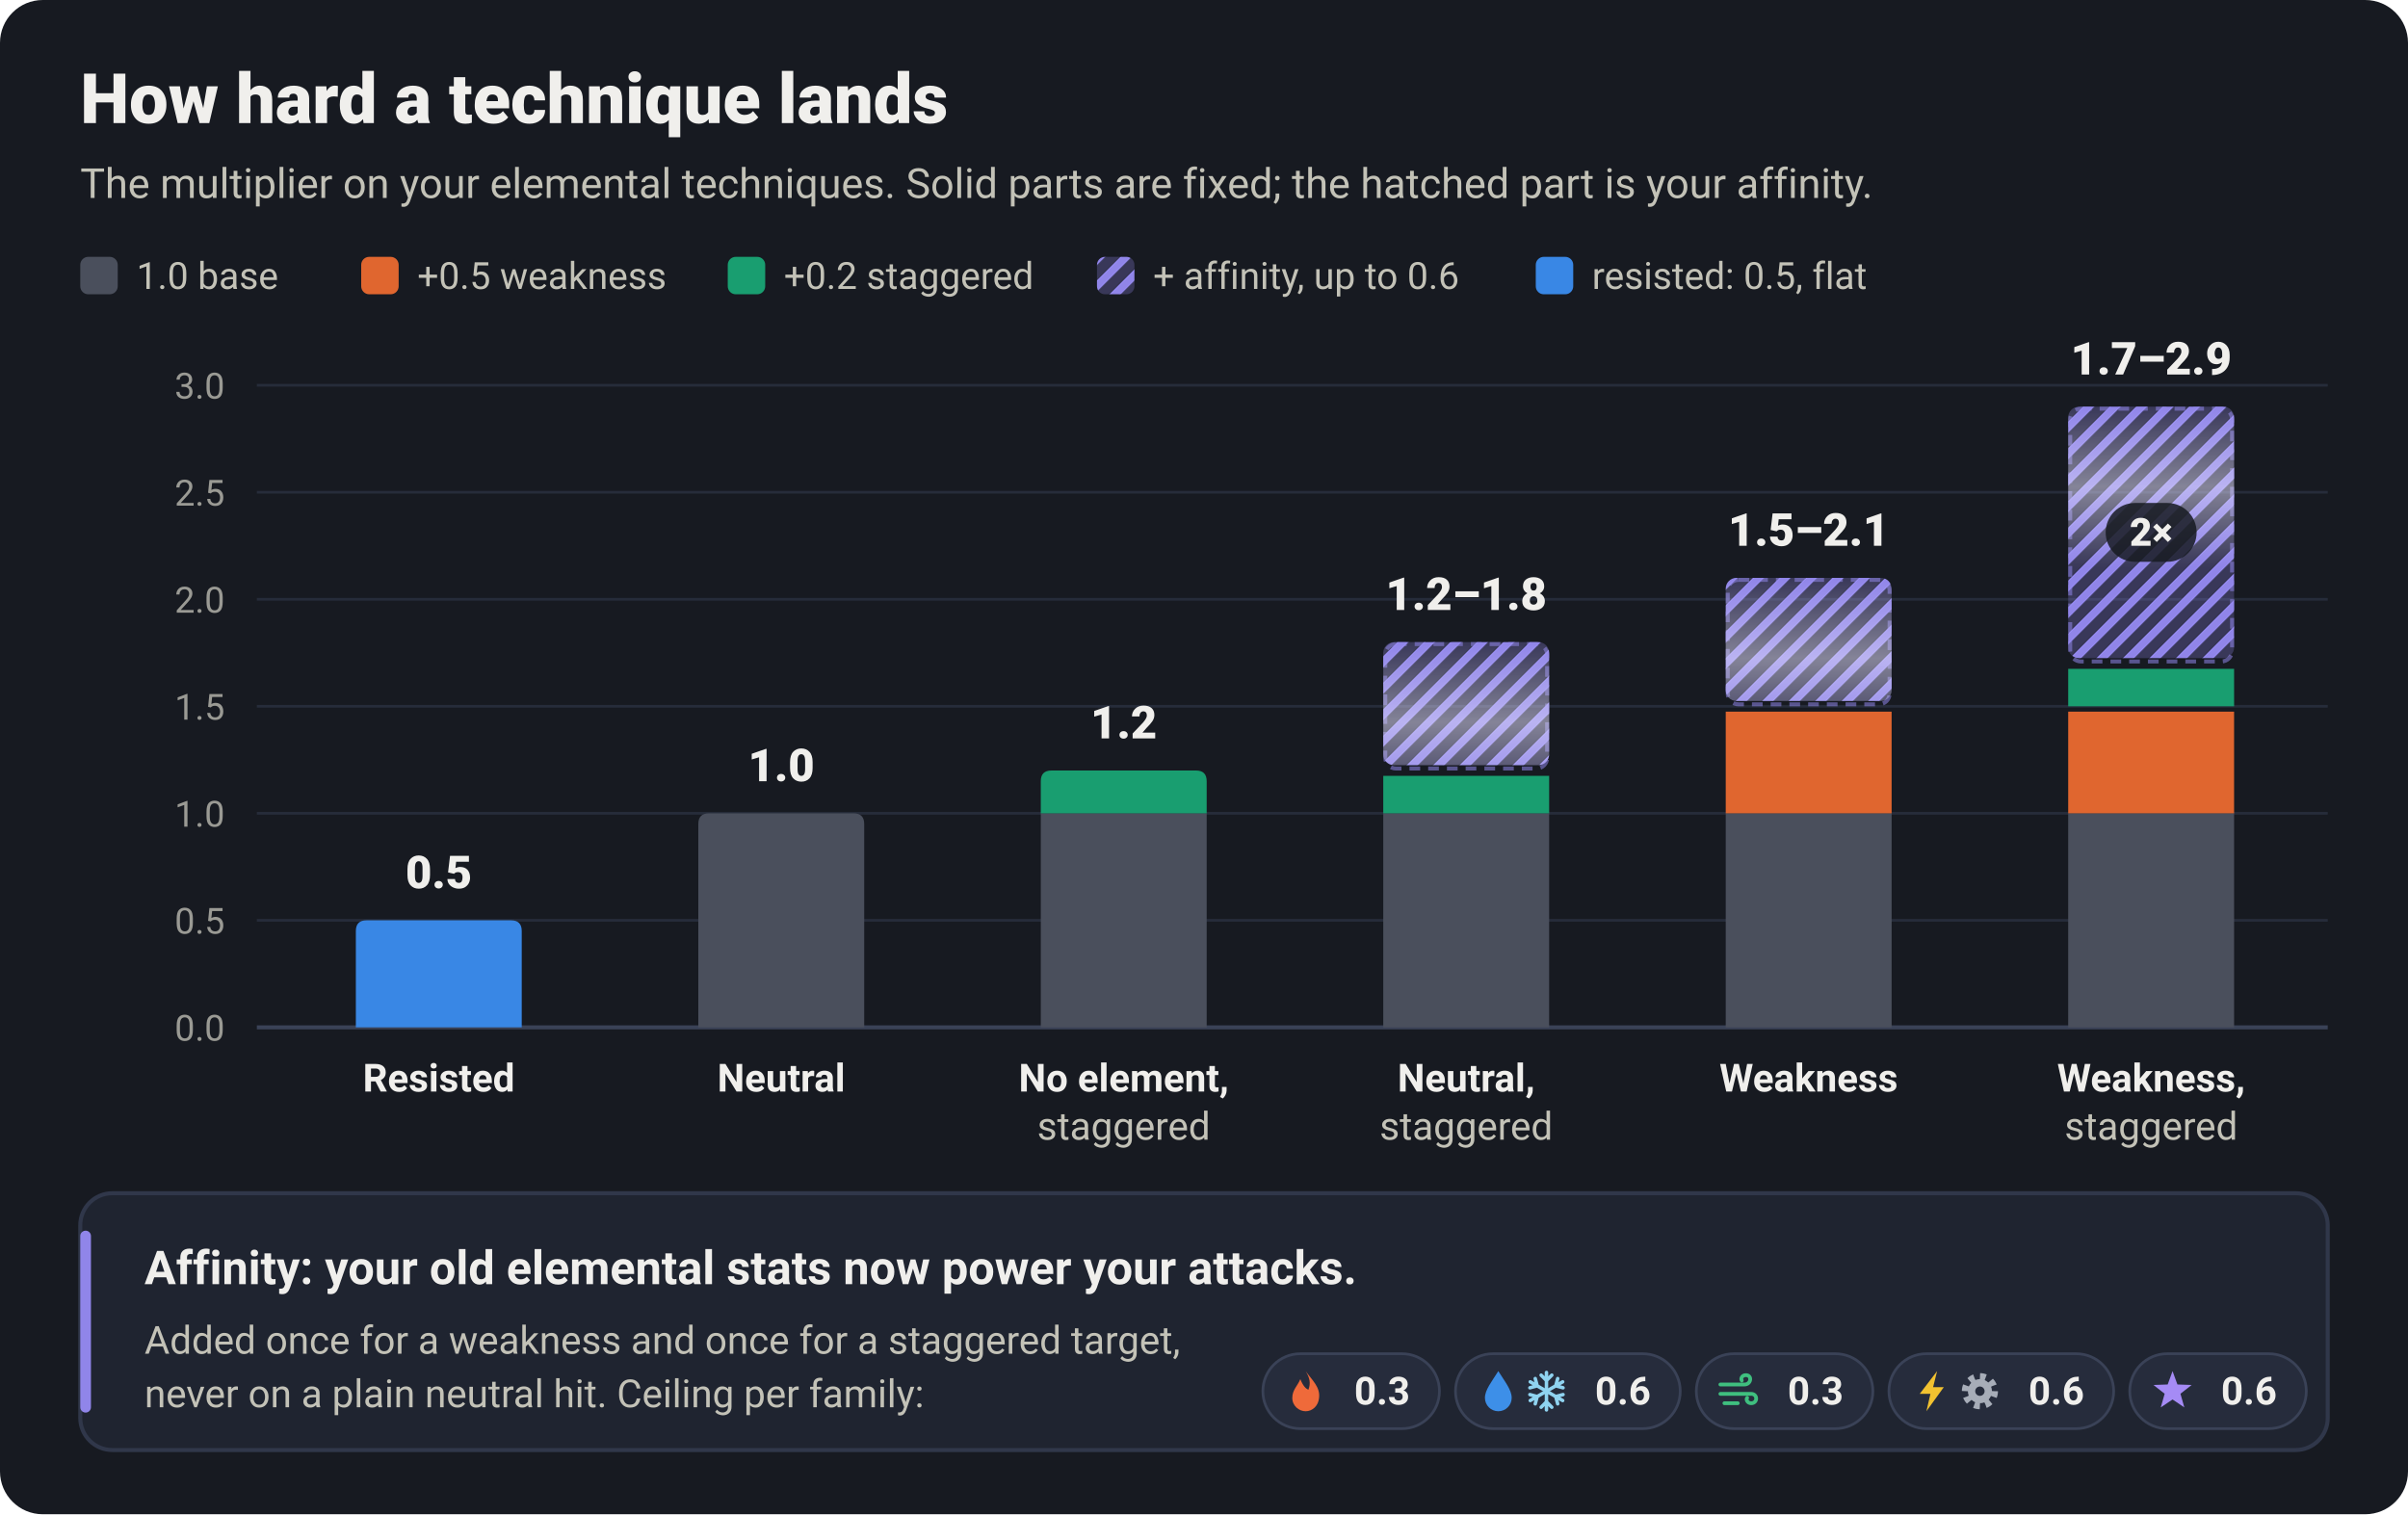
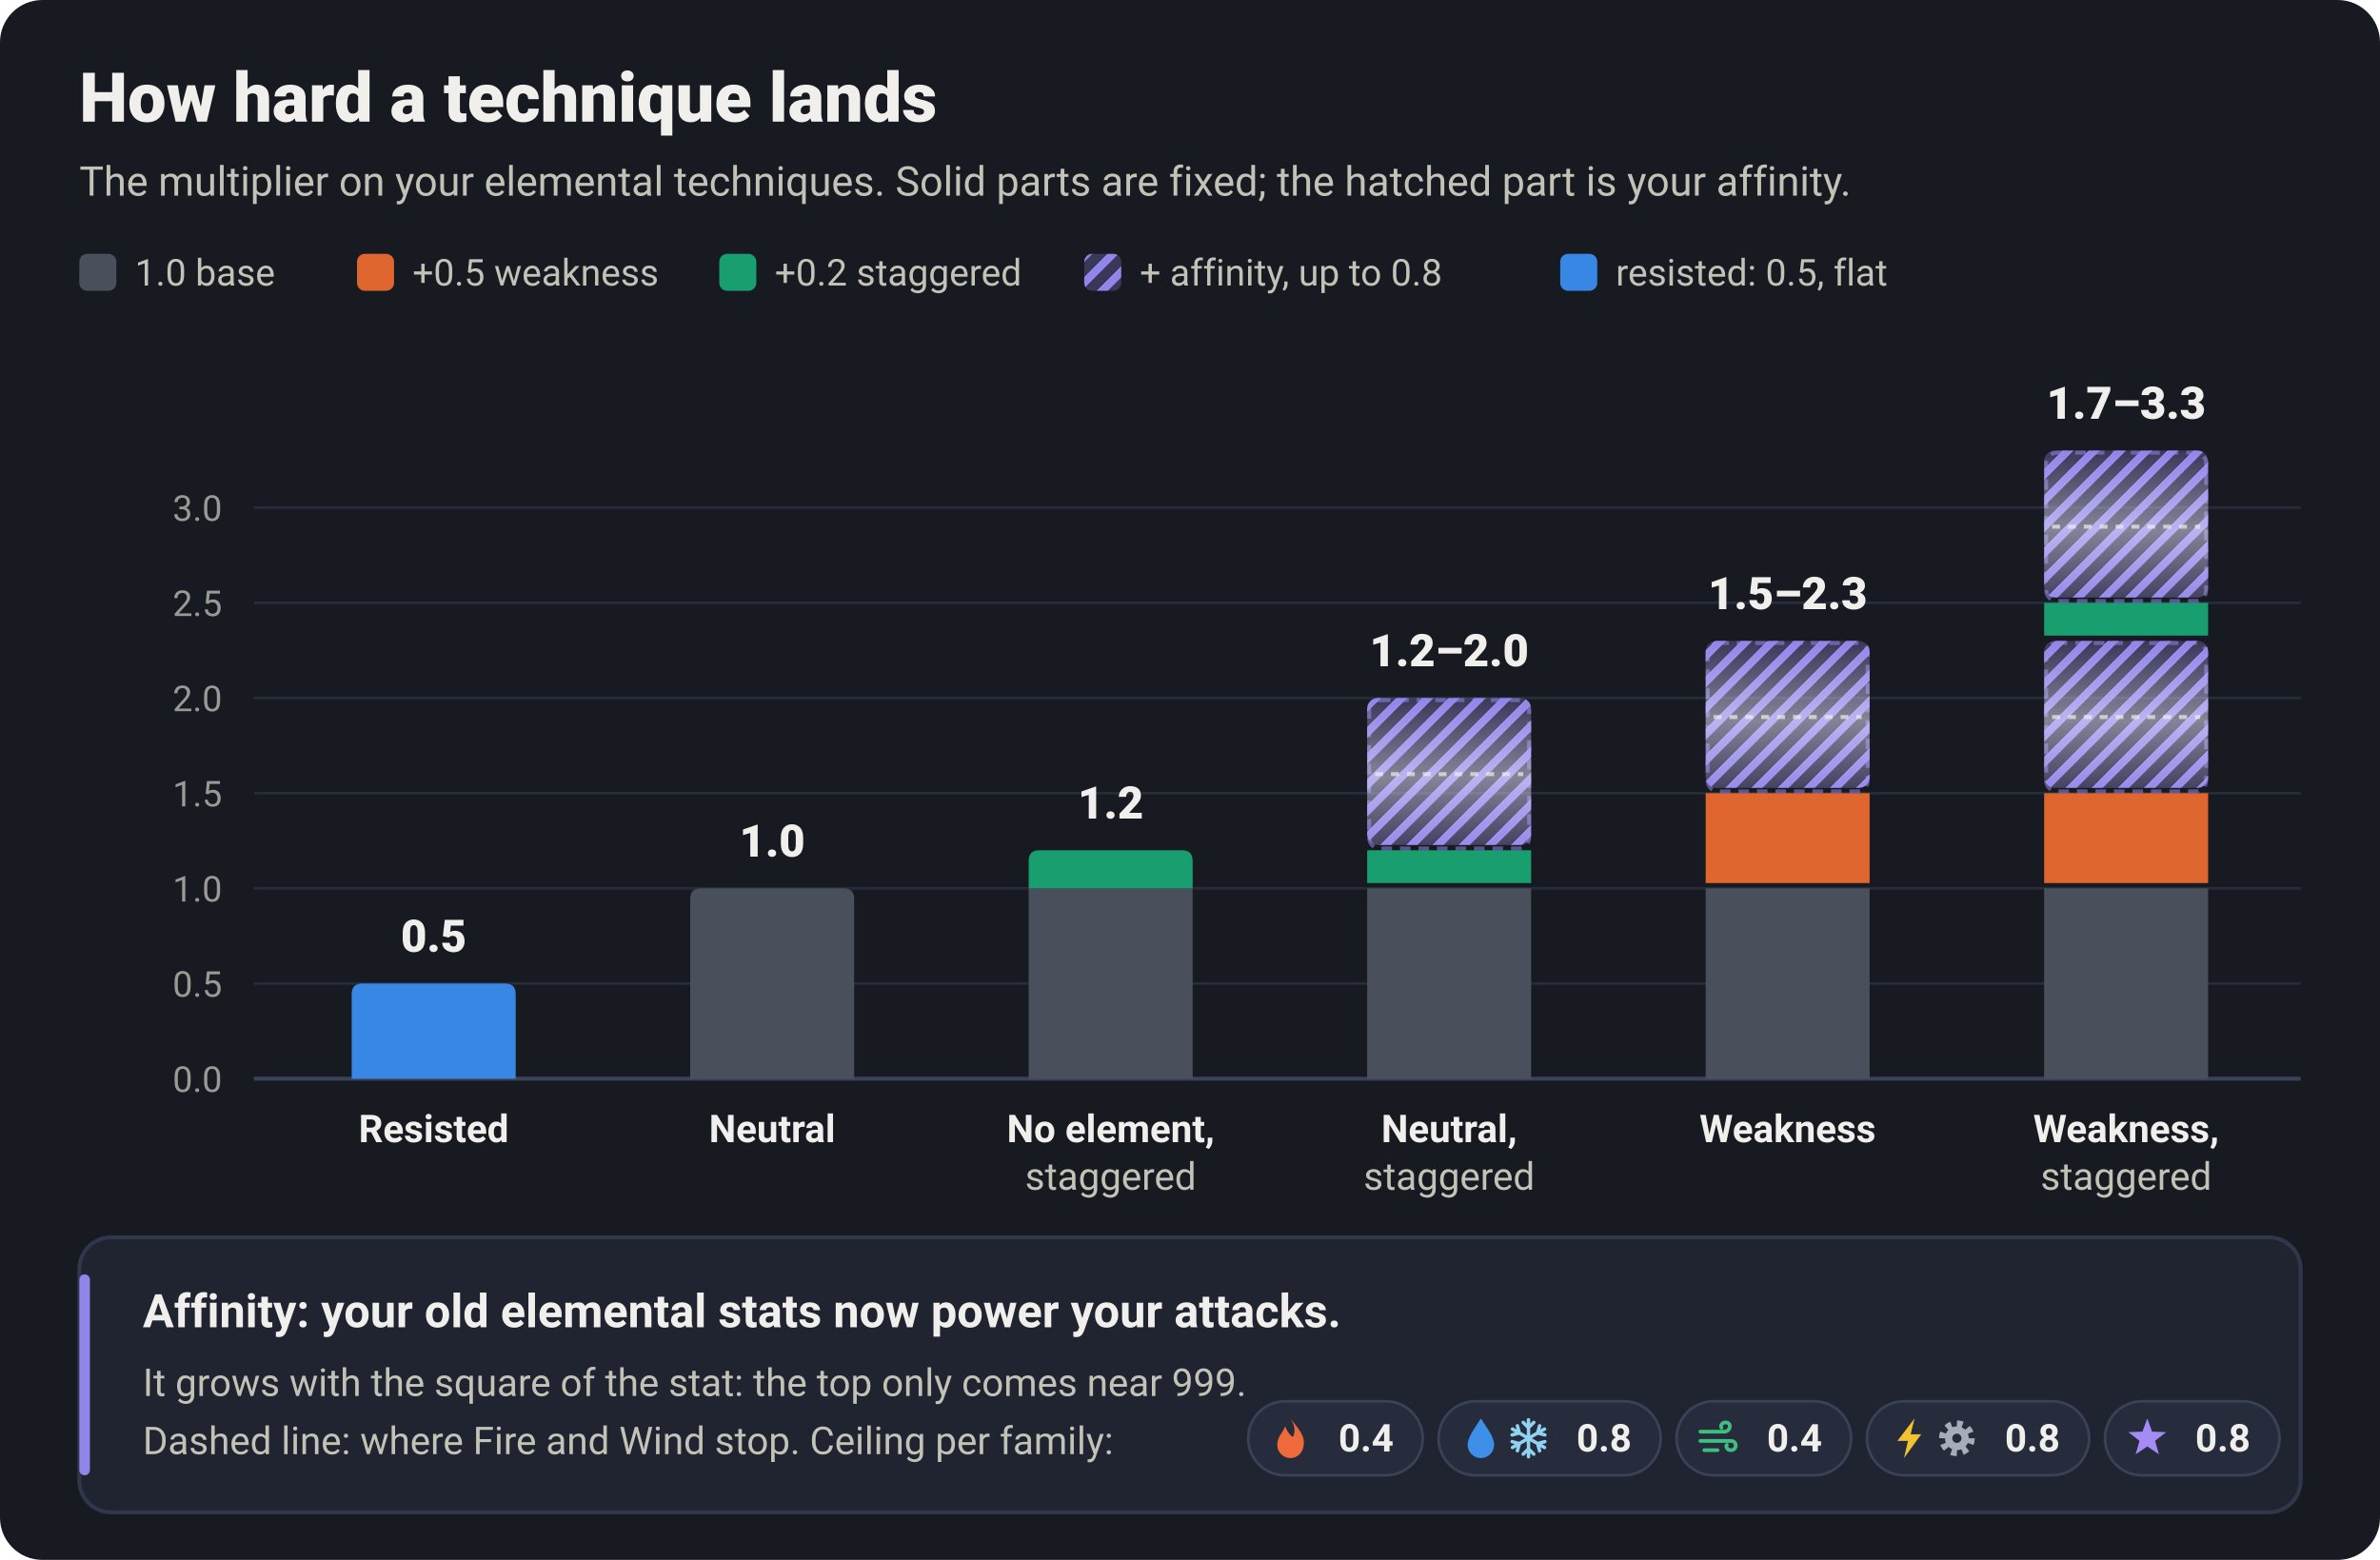
- <svg xmlns="http://www.w3.org/2000/svg" width="900" height="566" viewBox="0 0 900 566" role="img" aria-labelledby="title desc">
+ <svg xmlns="http://www.w3.org/2000/svg" width="900" height="590" viewBox="0 0 900 590" role="img" aria-labelledby="title desc">
  <defs>
    <style>text{font-family:-apple-system,BlinkMacSystemFont,"Segoe UI",Roboto,"Helvetica Neue",Arial,"Noto Sans","Liberation Sans",sans-serif}
.cx{transform-box:fill-box;transform-origin:center}
.gr{animation-duration:2.4s;animation-iteration-count:1;animation-fill-mode:both;animation-timing-function:cubic-bezier(.2,.7,.2,1);transform-box:fill-box;transform-origin:50% 100%}
.br{animation:breath 9s cubic-bezier(.45,0,.25,1) infinite;transform-box:fill-box;transform-origin:50% 100%}
@keyframes breath{0%,18%{transform:scaleY(1)}46%,58%{transform:scaleY(.04)}86%,100%{transform:scaleY(1)}}
.sh{animation:shine 9s linear infinite}
@keyframes shine{0%{transform:translateY(60px)}100%{transform:translateY(-180px)}}
@keyframes g0{0%,0%{transform:scaleY(0)}45%,100%{transform:scaleY(1)}}
@keyframes l0{0%,30%{opacity:0}52%,100%{opacity:1}}
.g0{animation-name:g0}.l0{animation-name:l0}
@keyframes g1{0%,7%{transform:scaleY(0)}52%,100%{transform:scaleY(1)}}
@keyframes l1{0%,37%{opacity:0}59%,100%{opacity:1}}
.g1{animation-name:g1}.l1{animation-name:l1}
@keyframes g2{0%,14%{transform:scaleY(0)}59%,100%{transform:scaleY(1)}}
@keyframes l2{0%,44%{opacity:0}66%,100%{opacity:1}}
.g2{animation-name:g2}.l2{animation-name:l2}
@keyframes g3{0%,21%{transform:scaleY(0)}66%,100%{transform:scaleY(1)}}
@keyframes l3{0%,51%{opacity:0}73%,100%{opacity:1}}
.g3{animation-name:g3}.l3{animation-name:l3}
@keyframes g4{0%,28%{transform:scaleY(0)}73%,100%{transform:scaleY(1)}}
@keyframes l4{0%,58%{opacity:0}80%,100%{opacity:1}}
.g4{animation-name:g4}.l4{animation-name:l4}
@keyframes g5{0%,35%{transform:scaleY(0)}80%,100%{transform:scaleY(1)}}
@keyframes l5{0%,65%{opacity:0}87%,100%{opacity:1}}
.g5{animation-name:g5}.l5{animation-name:l5}
@media (prefers-reduced-motion: reduce){*{animation:none!important}}</style>
    <symbol id="i-fire" viewBox="-16 -16 32 32">
      <path fill="currentColor" d="M0,-15 C5,-8 11,-3 10,5 C9.5,11 5,15 0,15 C-5,15 -10,11 -10,5 C-10,-1 -6,-4 -4,-9 C-2,-4 0,-2 2,-1 C4,-6 3,-10 0,-15 Z" />
    </symbol>
    <symbol id="i-water" viewBox="-16 -16 32 32">
      <path fill="currentColor" d="M0,-15 C5,-7 10,-1 10,5 A10,10 0 0 1 -10,5 C-10,-1 -5,-7 0,-15 Z" />
    </symbol>
    <symbol id="i-ice" viewBox="-16 -16 32 32">
      <g stroke="currentColor" stroke-width="2.6" stroke-linecap="round" fill="none">
        <path transform="rotate(0)" d="M0,0 V-14 M-4,-12 L0,-8 L4,-12" />
        <path transform="rotate(60)" d="M0,0 V-14 M-4,-12 L0,-8 L4,-12" />
        <path transform="rotate(120)" d="M0,0 V-14 M-4,-12 L0,-8 L4,-12" />
        <path transform="rotate(180)" d="M0,0 V-14 M-4,-12 L0,-8 L4,-12" />
        <path transform="rotate(240)" d="M0,0 V-14 M-4,-12 L0,-8 L4,-12" />
        <path transform="rotate(300)" d="M0,0 V-14 M-4,-12 L0,-8 L4,-12" />
      </g>
    </symbol>
    <symbol id="i-wind" viewBox="-16 -16 32 32">
      <g stroke="currentColor" stroke-width="2.8" stroke-linecap="round" fill="none">
        <path d="M-14,-5 H4 C9,-5 10,-12 5,-12 C2,-12 1,-9 2,-8" />
        <path d="M-14,2 H9 C14,2 14,9 9,9 C6,9 5,6 6,5" />
        <path d="M-11,9 H-1" />
      </g>
    </symbol>
    <symbol id="i-thunder" viewBox="-16 -16 32 32">
      <path fill="currentColor" d="M4,-15 L-9,2 H-1 L-4,15 L9,-3 H1 Z" />
    </symbol>
    <symbol id="i-machine" viewBox="-16 -16 32 32">
      <circle r="11" fill="none" stroke="currentColor" stroke-width="5" stroke-dasharray="4.32 4.32" />
      <path fill="currentColor" fill-rule="evenodd" d="M9,0 A9,9 0 1 0 -9,0 A9,9 0 1 0 9,0 Z M3.5,0 A3.5,3.5 0 1 1 -3.5,0 A3.5,3.5 0 1 1 3.5,0 Z" />
    </symbol>
    <symbol id="i-dark" viewBox="-16 -16 32 32">
      <path fill="currentColor" d="M0.00,-15.00 L3.64,-5.02 L14.27,-4.64 L5.90,1.92 L8.82,12.14 L0.00,6.20 L-8.82,12.14 L-5.90,1.92 L-14.27,-4.64 L-3.64,-5.02 Z" />
    </symbol>
    <pattern id="hatch" width="7" height="7" patternUnits="userSpaceOnUse" patternTransform="rotate(45)">
      <rect width="7" height="7" fill="#9085e9" fill-opacity="0.28" />
      <rect width="3" height="7" fill="#9085e9" />
    </pattern>
    <linearGradient id="shineg" x1="0" y1="0" x2="0" y2="1">
      <stop offset="0" stop-color="#fff" stop-opacity="0" />
      <stop offset=".5" stop-color="#fff" stop-opacity=".38" />
      <stop offset="1" stop-color="#fff" stop-opacity="0" />
    </linearGradient>
  </defs>
-   <rect width="900" height="566" rx="16" fill="#171a21" />
+   <rect width="900" height="590" rx="16" fill="#171a21" />
  <text x="30" y="46" font-size="26" fill="#f0efec" font-weight="800">How hard a technique lands</text>
  <text x="30" y="74" font-size="15.5" fill="#c3c2b7">The multiplier on your elemental techniques. Solid parts are fixed; the hatched part is your affinity.</text>
  <rect x="30" y="96" width="14" height="14" rx="3" fill="#4a4f5c" />
  <text x="51" y="108" font-size="14" fill="#c3c2b7">1.0 base</text>
  <rect x="135" y="96" width="14" height="14" rx="3" fill="#e0662f" />
  <text x="156" y="108" font-size="14" fill="#c3c2b7">+0.5 weakness</text>
  <rect x="272" y="96" width="14" height="14" rx="3" fill="#199e70" />
  <text x="293" y="108" font-size="14" fill="#c3c2b7">+0.2 staggered</text>
  <rect x="410" y="96" width="14" height="14" rx="3" fill="url(#hatch)" />
-   <text x="431" y="108" font-size="14" fill="#c3c2b7">+ affinity, up to 0.6</text>
-   <rect x="574" y="96" width="14" height="14" rx="3" fill="#3987e5" />
-   <text x="595" y="108" font-size="14" fill="#c3c2b7">resisted: 0.5, flat</text>
-   <line x1="96" y1="384.0" x2="870" y2="384.0" stroke="#3a4257" stroke-width="1.5" />
-   <text x="84" y="389" font-size="13.5" fill="#9a9a94" text-anchor="end">0.0</text>
-   <line x1="96" y1="344.0" x2="870" y2="344.0" stroke="#262c3a" stroke-width="1" />
-   <text x="84" y="349" font-size="13.5" fill="#9a9a94" text-anchor="end">0.5</text>
-   <line x1="96" y1="304.0" x2="870" y2="304.0" stroke="#262c3a" stroke-width="1" />
-   <text x="84" y="309" font-size="13.5" fill="#9a9a94" text-anchor="end">1.0</text>
+   <text x="431" y="108" font-size="14" fill="#c3c2b7">+ affinity, up to 0.8</text>
+   <rect x="590" y="96" width="14" height="14" rx="3" fill="#3987e5" />
+   <text x="611" y="108" font-size="14" fill="#c3c2b7">resisted: 0.5, flat</text>
+   <line x1="96" y1="408.0" x2="870" y2="408.0" stroke="#3a4257" stroke-width="1.5" />
+   <text x="84" y="413.0" font-size="13.5" fill="#9a9a94" text-anchor="end">0.0</text>
+   <line x1="96" y1="372.0" x2="870" y2="372.0" stroke="#262c3a" stroke-width="1" />
+   <text x="84" y="377.0" font-size="13.5" fill="#9a9a94" text-anchor="end">0.5</text>
+   <line x1="96" y1="336.0" x2="870" y2="336.0" stroke="#262c3a" stroke-width="1" />
+   <text x="84" y="341.0" font-size="13.5" fill="#9a9a94" text-anchor="end">1.0</text>
+   <line x1="96" y1="300.0" x2="870" y2="300.0" stroke="#262c3a" stroke-width="1" />
+   <text x="84" y="305.0" font-size="13.5" fill="#9a9a94" text-anchor="end">1.5</text>
  <line x1="96" y1="264.0" x2="870" y2="264.0" stroke="#262c3a" stroke-width="1" />
-   <text x="84" y="269" font-size="13.5" fill="#9a9a94" text-anchor="end">1.5</text>
-   <line x1="96" y1="224.0" x2="870" y2="224.0" stroke="#262c3a" stroke-width="1" />
-   <text x="84" y="229" font-size="13.5" fill="#9a9a94" text-anchor="end">2.0</text>
-   <line x1="96" y1="184.0" x2="870" y2="184.0" stroke="#262c3a" stroke-width="1" />
-   <text x="84" y="189" font-size="13.5" fill="#9a9a94" text-anchor="end">2.5</text>
-   <line x1="96" y1="144.0" x2="870" y2="144.0" stroke="#262c3a" stroke-width="1" />
-   <text x="84" y="149" font-size="13.5" fill="#9a9a94" text-anchor="end">3.0</text>
+   <text x="84" y="269.0" font-size="13.5" fill="#9a9a94" text-anchor="end">2.0</text>
+   <line x1="96" y1="228.0" x2="870" y2="228.0" stroke="#262c3a" stroke-width="1" />
+   <text x="84" y="233.0" font-size="13.5" fill="#9a9a94" text-anchor="end">2.5</text>
+   <line x1="96" y1="192.0" x2="870" y2="192.0" stroke="#262c3a" stroke-width="1" />
+   <text x="84" y="197.0" font-size="13.5" fill="#9a9a94" text-anchor="end">3.0</text>
  <g class="gr g0">
-     <path d="M133.0,384.0 V348.0 Q133.0,344.0 137.0,344.0 H191.0 Q195.0,344.0 195.0,348.0 V384.0 Z" fill="#3987e5" />
+     <path d="M133,408.0 V376.0 Q133,372.0 137,372.0 H191 Q195,372.0 195,376.0 V408.0 Z" fill="#3987e5" />
  </g>
  <g class="gr l0">
-     <text x="164" y="332" font-size="17" fill="#f0efec" font-weight="800" text-anchor="middle">0.5</text>
-   </g>
-   <text x="164" y="408" font-size="14.5" fill="#f0efec" font-weight="600" text-anchor="middle">Resisted</text>
+     <text x="164" y="360.0" font-size="17" fill="#f0efec" font-weight="800" text-anchor="middle">0.5</text>
+   </g>
+   <text x="164" y="432" font-size="14.5" fill="#f0efec" font-weight="600" text-anchor="middle">Resisted</text>
  <g class="gr g1">
-     <path d="M261.0,384.0 V308.0 Q261.0,304.0 265.0,304.0 H319.0 Q323.0,304.0 323.0,308.0 V384.0 Z" fill="#4a4f5c" />
+     <path d="M261,408.0 V340.0 Q261,336.0 265,336.0 H319 Q323,336.0 323,340.0 V408.0 Z" fill="#4a4f5c" />
  </g>
  <g class="gr l1">
-     <text x="292" y="292" font-size="17" fill="#f0efec" font-weight="800" text-anchor="middle">1.0</text>
-   </g>
-   <text x="292" y="408" font-size="14.5" fill="#f0efec" font-weight="600" text-anchor="middle">Neutral</text>
+     <text x="292" y="324.0" font-size="17" fill="#f0efec" font-weight="800" text-anchor="middle">1.0</text>
+   </g>
+   <text x="292" y="432" font-size="14.5" fill="#f0efec" font-weight="600" text-anchor="middle">Neutral</text>
  <g class="gr g2">
-     <rect x="389.0" y="304.0" width="62" height="80.0" fill="#4a4f5c" />
-     <path d="M389.0,304.0 V292.0 Q389.0,288.0 393.0,288.0 H447.0 Q451.0,288.0 451.0,292.0 V304.0 Z" fill="#199e70" />
+     <rect x="389" y="336.0" width="62" height="72.0" fill="#4a4f5c" />
+     <path d="M389,336.0 V325.6 Q389,321.6 393,321.6 H447 Q451,321.6 451,325.6 V336.0 Z" fill="#199e70" />
  </g>
  <g class="gr l2">
-     <text x="420" y="276" font-size="17" fill="#f0efec" font-weight="800" text-anchor="middle">1.2</text>
-   </g>
-   <text x="420" y="408" font-size="14.5" fill="#f0efec" font-weight="600" text-anchor="middle">No element,</text>
-   <text x="420" y="426" font-size="14.5" fill="#c3c2b7" text-anchor="middle">staggered</text>
+     <text x="420" y="309.6" font-size="17" fill="#f0efec" font-weight="800" text-anchor="middle">1.2</text>
+   </g>
+   <text x="420" y="432" font-size="14.5" fill="#f0efec" font-weight="600" text-anchor="middle">No element,</text>
+   <text x="420" y="450" font-size="14.5" fill="#c3c2b7" font-weight="400" text-anchor="middle">staggered</text>
  <g class="gr g3">
-     <rect x="517.0" y="304.0" width="62" height="80.0" fill="#4a4f5c" />
-     <rect x="517.0" y="290.0" width="62" height="14.0" fill="#199e70" />
-     <rect x="517.75" y="240.75" width="60.5" height="46.5" rx="4" fill="none" stroke="#9085e9" stroke-opacity=".55" stroke-width="1.5" stroke-dasharray="4 3" />
-     <clipPath id="ac3">
-       <rect x="517.0" y="240.0" width="62" height="46.0" rx="4" />
-     </clipPath>
-     <g class="br">
-       <g clip-path="url(#ac3)">
-         <rect x="517.0" y="240.0" width="62" height="46.0" fill="url(#hatch)" />
-         <rect class="sh" x="517.0" y="240.0" width="62" height="60" fill="url(#shineg)" />
-       </g>
-     </g>
+     <rect x="517" y="336.0" width="62" height="72.0" fill="#4a4f5c" />
+     <rect x="517" y="321.6" width="62" height="12.4" fill="#199e70" />
+     <rect x="517.75" y="264.8" width="60.5" height="56.1" rx="4" fill="none" stroke="#9085e9" stroke-opacity=".55" stroke-width="1.5" stroke-dasharray="4 3" />
+     <clipPath id="ac312">
+       <rect x="517" y="264.0" width="62" height="55.6" rx="4" />
+     </clipPath>
+     <g class="br">
+       <g clip-path="url(#ac312)">
+         <rect x="517" y="264.0" width="62" height="55.6" fill="url(#hatch)" />
+         <rect class="sh" x="517" y="264.0" width="62" height="60" fill="url(#shineg)" />
+       </g>
+     </g>
+     <line x1="520" y1="292.8" x2="576" y2="292.8" stroke="#f0efec" stroke-opacity=".7" stroke-width="1.5" stroke-dasharray="3 3" />
  </g>
  <g class="gr l3">
-     <text x="548" y="228" font-size="17" fill="#f0efec" font-weight="800" text-anchor="middle">1.2–1.8</text>
-   </g>
-   <text x="548" y="408" font-size="14.5" fill="#f0efec" font-weight="600" text-anchor="middle">Neutral,</text>
-   <text x="548" y="426" font-size="14.5" fill="#c3c2b7" text-anchor="middle">staggered</text>
+     <text x="548" y="252.0" font-size="17" fill="#f0efec" font-weight="800" text-anchor="middle">1.2–2.0</text>
+   </g>
+   <text x="548" y="432" font-size="14.5" fill="#f0efec" font-weight="600" text-anchor="middle">Neutral,</text>
+   <text x="548" y="450" font-size="14.5" fill="#c3c2b7" font-weight="400" text-anchor="middle">staggered</text>
  <g class="gr g4">
-     <rect x="645.0" y="304.0" width="62" height="80.0" fill="#4a4f5c" />
-     <rect x="645.0" y="266.0" width="62" height="38.0" fill="#e0662f" />
-     <rect x="645.75" y="216.75" width="60.5" height="46.5" rx="4" fill="none" stroke="#9085e9" stroke-opacity=".55" stroke-width="1.5" stroke-dasharray="4 3" />
-     <clipPath id="ac4">
-       <rect x="645.0" y="216.0" width="62" height="46.0" rx="4" />
-     </clipPath>
-     <g class="br">
-       <g clip-path="url(#ac4)">
-         <rect x="645.0" y="216.0" width="62" height="46.0" fill="url(#hatch)" />
-         <rect class="sh" x="645.0" y="216.0" width="62" height="60" fill="url(#shineg)" />
-       </g>
-     </g>
+     <rect x="645" y="336.0" width="62" height="72.0" fill="#4a4f5c" />
+     <rect x="645" y="300.0" width="62" height="34.0" fill="#e0662f" />
+     <rect x="645.75" y="243.2" width="60.5" height="56.1" rx="4" fill="none" stroke="#9085e9" stroke-opacity=".55" stroke-width="1.5" stroke-dasharray="4 3" />
+     <clipPath id="ac415">
+       <rect x="645" y="242.4" width="62" height="55.6" rx="4" />
+     </clipPath>
+     <g class="br">
+       <g clip-path="url(#ac415)">
+         <rect x="645" y="242.4" width="62" height="55.6" fill="url(#hatch)" />
+         <rect class="sh" x="645" y="242.4" width="62" height="60" fill="url(#shineg)" />
+       </g>
+     </g>
+     <line x1="648" y1="271.2" x2="704" y2="271.2" stroke="#f0efec" stroke-opacity=".7" stroke-width="1.5" stroke-dasharray="3 3" />
  </g>
  <g class="gr l4">
-     <text x="676" y="204" font-size="17" fill="#f0efec" font-weight="800" text-anchor="middle">1.5–2.1</text>
-   </g>
-   <text x="676" y="408" font-size="14.5" fill="#f0efec" font-weight="600" text-anchor="middle">Weakness</text>
+     <text x="676" y="230.4" font-size="17" fill="#f0efec" font-weight="800" text-anchor="middle">1.5–2.3</text>
+   </g>
+   <text x="676" y="432" font-size="14.5" fill="#f0efec" font-weight="600" text-anchor="middle">Weakness</text>
  <g class="gr g5">
-     <rect x="773.0" y="304.0" width="62" height="80.0" fill="#4a4f5c" />
-     <rect x="773.0" y="266.0" width="62" height="38.0" fill="#e0662f" />
-     <rect x="773.0" y="250.0" width="62" height="14.0" fill="#199e70" />
-     <rect x="773.75" y="152.75" width="60.5" height="94.5" rx="4" fill="none" stroke="#9085e9" stroke-opacity=".55" stroke-width="1.5" stroke-dasharray="4 3" />
-     <clipPath id="ac5">
-       <rect x="773.0" y="152.0" width="62" height="94.0" rx="4" />
-     </clipPath>
-     <g class="br">
-       <g clip-path="url(#ac5)">
-         <rect x="773.0" y="152.0" width="62" height="94.0" fill="url(#hatch)" />
-         <rect class="sh" x="773.0" y="152.0" width="62" height="60" fill="url(#shineg)" />
-       </g>
-     </g>
-     <rect x="787.0" y="188.0" width="34" height="22" rx="11" fill="#171a21" fill-opacity=".85" />
-     <text x="804" y="204" font-size="14.5" fill="#f0efec" font-weight="800" text-anchor="middle">2×</text>
+     <rect x="773" y="336.0" width="62" height="72.0" fill="#4a4f5c" />
+     <rect x="773" y="300.0" width="62" height="34.0" fill="#e0662f" />
+     <rect x="773.75" y="243.2" width="60.5" height="56.1" rx="4" fill="none" stroke="#9085e9" stroke-opacity=".55" stroke-width="1.5" stroke-dasharray="4 3" />
+     <clipPath id="ac515">
+       <rect x="773" y="242.4" width="62" height="55.6" rx="4" />
+     </clipPath>
+     <g class="br">
+       <g clip-path="url(#ac515)">
+         <rect x="773" y="242.4" width="62" height="55.6" fill="url(#hatch)" />
+         <rect class="sh" x="773" y="242.4" width="62" height="60" fill="url(#shineg)" />
+       </g>
+     </g>
+     <line x1="776" y1="271.2" x2="832" y2="271.2" stroke="#f0efec" stroke-opacity=".7" stroke-width="1.5" stroke-dasharray="3 3" />
+     <rect x="773" y="228.0" width="62" height="12.4" fill="#199e70" />
+     <rect x="773.75" y="171.2" width="60.5" height="56.1" rx="4" fill="none" stroke="#9085e9" stroke-opacity=".55" stroke-width="1.5" stroke-dasharray="4 3" />
+     <clipPath id="ac525">
+       <rect x="773" y="170.4" width="62" height="55.6" rx="4" />
+     </clipPath>
+     <g class="br">
+       <g clip-path="url(#ac525)">
+         <rect x="773" y="170.4" width="62" height="55.6" fill="url(#hatch)" />
+         <rect class="sh" x="773" y="170.4" width="62" height="60" fill="url(#shineg)" />
+       </g>
+     </g>
+     <line x1="776" y1="199.2" x2="832" y2="199.2" stroke="#f0efec" stroke-opacity=".7" stroke-width="1.5" stroke-dasharray="3 3" />
  </g>
  <g class="gr l5">
-     <text x="804" y="140" font-size="17" fill="#f0efec" font-weight="800" text-anchor="middle">1.7–2.9</text>
-   </g>
-   <text x="804" y="408" font-size="14.5" fill="#f0efec" font-weight="600" text-anchor="middle">Weakness,</text>
-   <text x="804" y="426" font-size="14.5" fill="#c3c2b7" text-anchor="middle">staggered</text>
-   <rect x="30" y="446" width="840" height="96" rx="12" fill="#1f2430" stroke="#30374a" stroke-width="1.5" />
-   <rect x="30" y="460" width="4" height="68" rx="2" fill="#9085e9" />
-   <text x="54" y="480" font-size="17.5" fill="#f0efec" font-weight="700">Affinity: your old elemental stats now power your attacks.</text>
-   <text x="54" y="506" font-size="14.5" fill="#c3c2b7">Added once for a weakness and once for a staggered target,</text>
-   <text x="54" y="526" font-size="14.5" fill="#c3c2b7">never on a plain neutral hit. Ceiling per family:</text>
-   <rect x="472" y="506" width="66" height="28" rx="14" fill="#262c3c" stroke="#3a4257" stroke-width="1" />
-   <use href="#i-fire" x="480" y="512" width="16" height="16" color="#ef6a3a" />
-   <text x="527" y="525" font-size="14.5" fill="#f0efec" font-weight="700" text-anchor="end">0.3</text>
-   <rect x="544" y="506" width="84" height="28" rx="14" fill="#262c3c" stroke="#3a4257" stroke-width="1" />
-   <use href="#i-water" x="552" y="512" width="16" height="16" color="#3d8fe8" />
-   <use href="#i-ice" x="570" y="512" width="16" height="16" color="#8fd3f0" />
-   <text x="617" y="525" font-size="14.5" fill="#f0efec" font-weight="700" text-anchor="end">0.6</text>
-   <rect x="634" y="506" width="66" height="28" rx="14" fill="#262c3c" stroke="#3a4257" stroke-width="1" />
-   <use href="#i-wind" x="642" y="512" width="16" height="16" color="#3fbf7f" />
-   <text x="689" y="525" font-size="14.5" fill="#f0efec" font-weight="700" text-anchor="end">0.3</text>
-   <rect x="706" y="506" width="84" height="28" rx="14" fill="#262c3c" stroke="#3a4257" stroke-width="1" />
-   <use href="#i-thunder" x="714" y="512" width="16" height="16" color="#f2c230" />
-   <use href="#i-machine" x="732" y="512" width="16" height="16" color="#a7adb8" />
-   <text x="779" y="525" font-size="14.5" fill="#f0efec" font-weight="700" text-anchor="end">0.6</text>
-   <rect x="796" y="506" width="66" height="28" rx="14" fill="#262c3c" stroke="#3a4257" stroke-width="1" />
-   <use href="#i-dark" x="804" y="512" width="16" height="16" color="#a58bf5" />
-   <text x="851" y="525" font-size="14.5" fill="#f0efec" font-weight="700" text-anchor="end">0.6</text>
+     <text x="804" y="158.4" font-size="17" fill="#f0efec" font-weight="800" text-anchor="middle">1.7–3.3</text>
+   </g>
+   <text x="804" y="432" font-size="14.5" fill="#f0efec" font-weight="600" text-anchor="middle">Weakness,</text>
+   <text x="804" y="450" font-size="14.5" fill="#c3c2b7" font-weight="400" text-anchor="middle">staggered</text>
+   <rect x="30" y="468" width="840" height="104" rx="12" fill="#1f2430" stroke="#30374a" stroke-width="1.5" />
+   <rect x="30" y="482" width="4" height="76" rx="2" fill="#9085e9" />
+   <text x="54" y="502" font-size="17.5" fill="#f0efec" font-weight="700">Affinity: your old elemental stats now power your attacks.</text>
+   <text x="54" y="528" font-size="14.5" fill="#c3c2b7">It grows with the square of the stat: the top only comes near 999.</text>
+   <text x="54" y="550" font-size="14.5" fill="#c3c2b7">Dashed line: where Fire and Wind stop. Ceiling per family:</text>
+   <rect x="472" y="530" width="66" height="28" rx="14" fill="#262c3c" stroke="#3a4257" stroke-width="1" />
+   <use href="#i-fire" x="480" y="536" width="16" height="16" color="#ef6a3a" />
+   <text x="527" y="549" font-size="14.5" fill="#f0efec" font-weight="700" text-anchor="end">0.4</text>
+   <rect x="544" y="530" width="84" height="28" rx="14" fill="#262c3c" stroke="#3a4257" stroke-width="1" />
+   <use href="#i-water" x="552" y="536" width="16" height="16" color="#3d8fe8" />
+   <use href="#i-ice" x="570" y="536" width="16" height="16" color="#8fd3f0" />
+   <text x="617" y="549" font-size="14.5" fill="#f0efec" font-weight="700" text-anchor="end">0.8</text>
+   <rect x="634" y="530" width="66" height="28" rx="14" fill="#262c3c" stroke="#3a4257" stroke-width="1" />
+   <use href="#i-wind" x="642" y="536" width="16" height="16" color="#3fbf7f" />
+   <text x="689" y="549" font-size="14.5" fill="#f0efec" font-weight="700" text-anchor="end">0.4</text>
+   <rect x="706" y="530" width="84" height="28" rx="14" fill="#262c3c" stroke="#3a4257" stroke-width="1" />
+   <use href="#i-thunder" x="714" y="536" width="16" height="16" color="#f2c230" />
+   <use href="#i-machine" x="732" y="536" width="16" height="16" color="#a7adb8" />
+   <text x="779" y="549" font-size="14.5" fill="#f0efec" font-weight="700" text-anchor="end">0.8</text>
+   <rect x="796" y="530" width="66" height="28" rx="14" fill="#262c3c" stroke="#3a4257" stroke-width="1" />
+   <use href="#i-dark" x="804" y="536" width="16" height="16" color="#a58bf5" />
+   <text x="851" y="549" font-size="14.5" fill="#f0efec" font-weight="700" text-anchor="end">0.8</text>
</svg>
